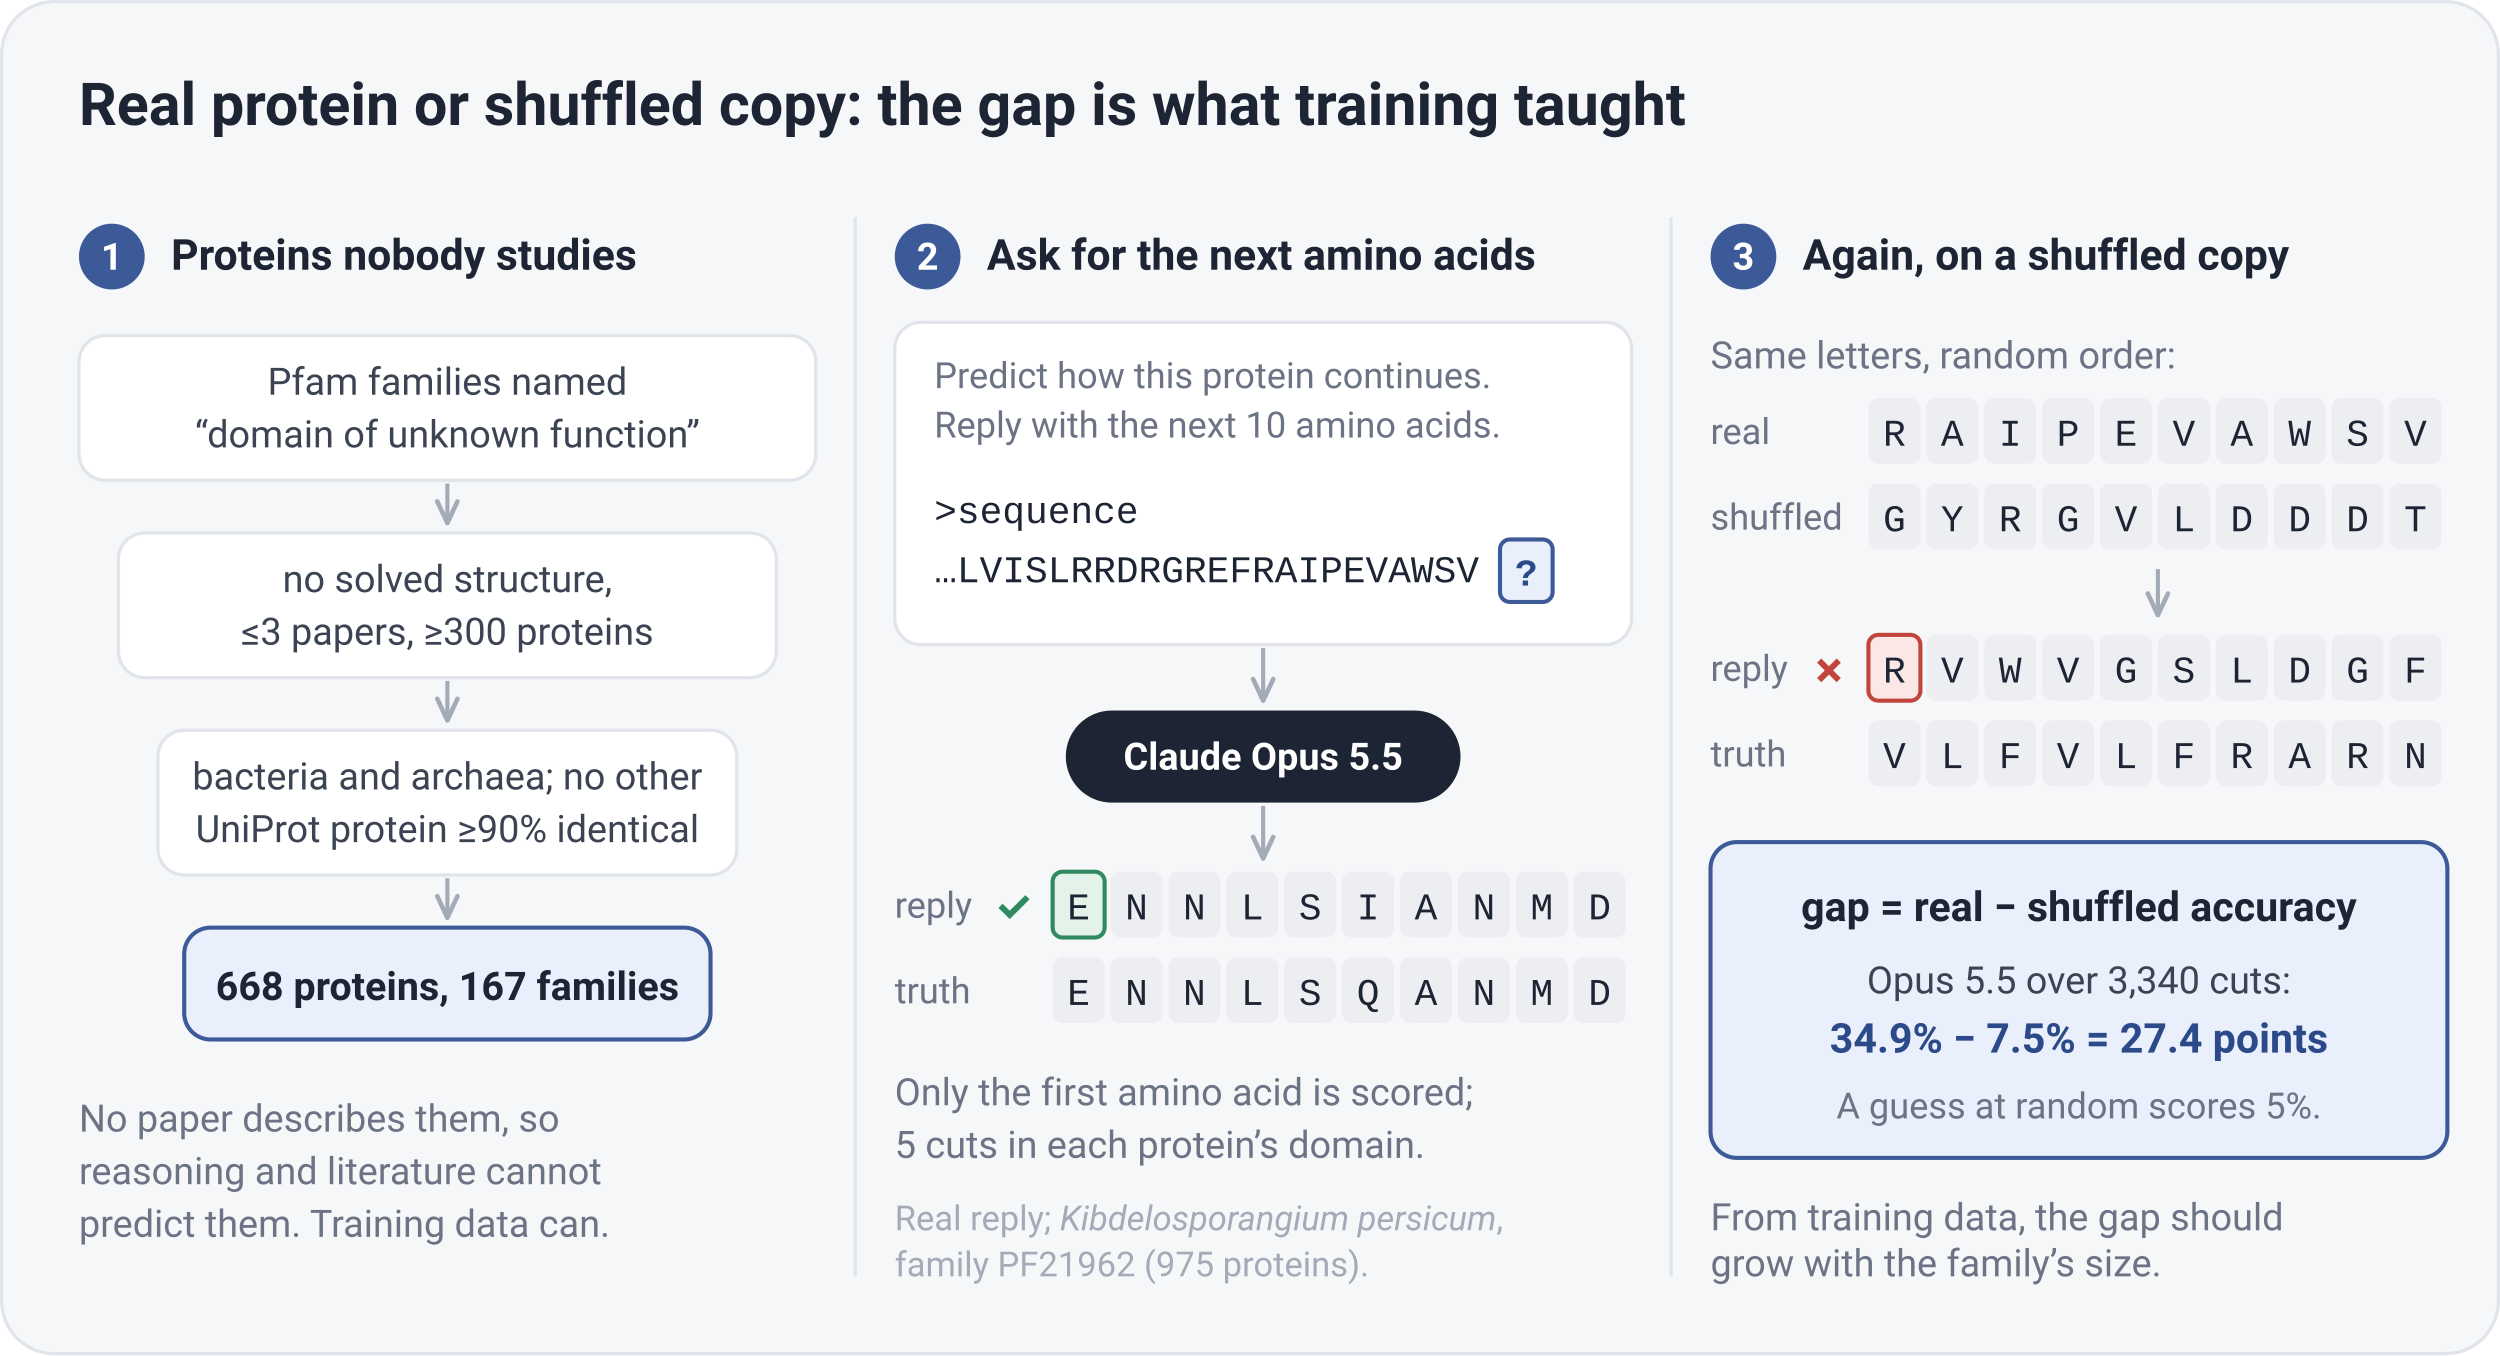
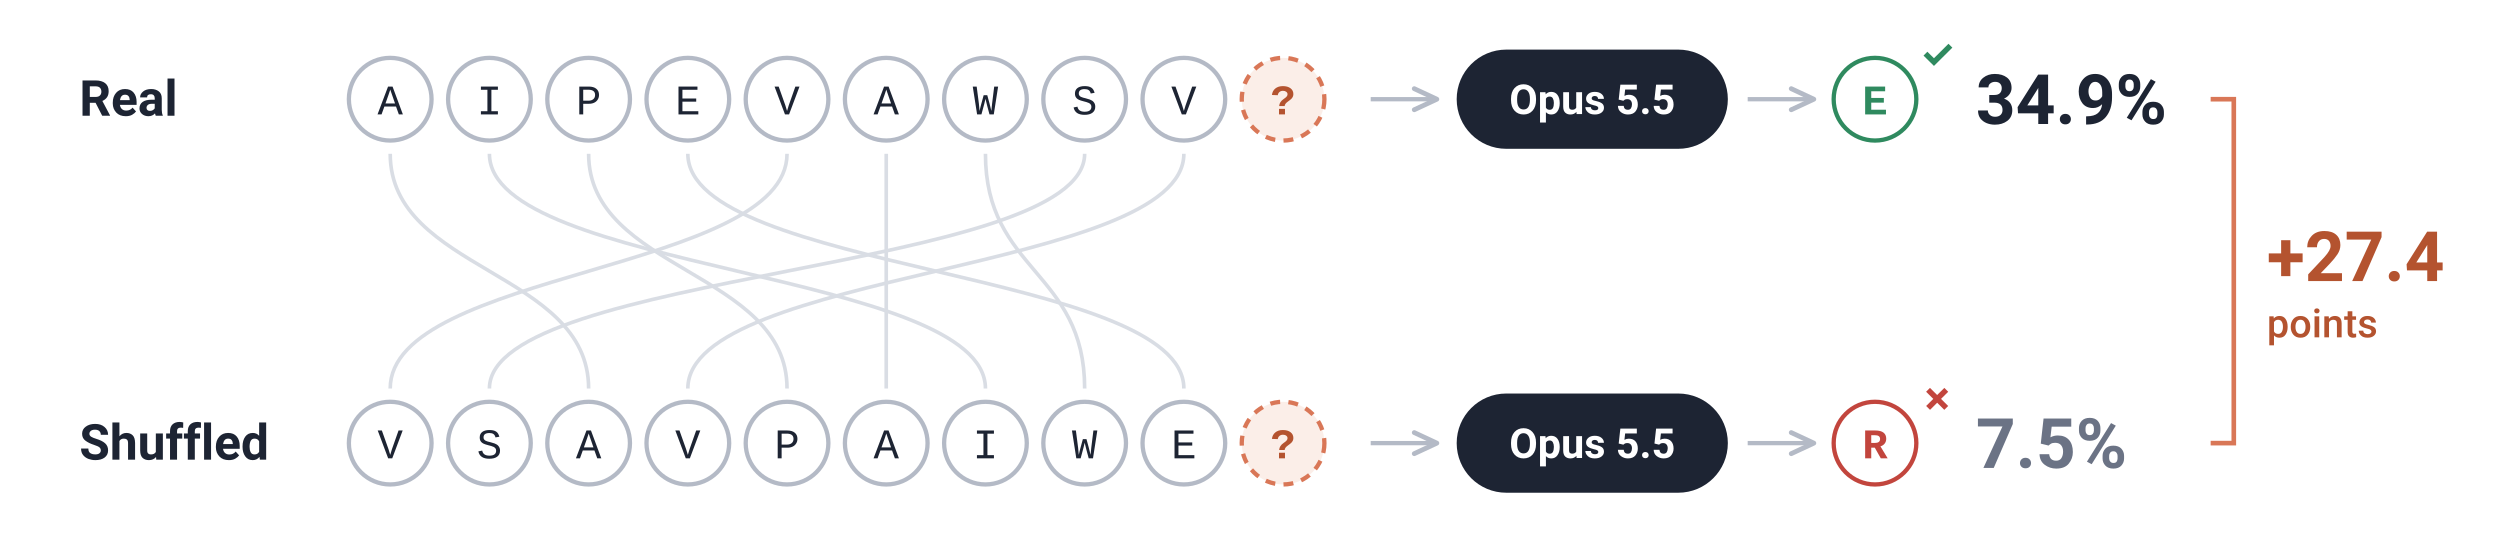
- <svg xmlns="http://www.w3.org/2000/svg" class="bp-figure" viewBox="0 0 760 412" width="760" height="412" role="img" aria-label="How the test works: ask for the next amino acid of proteins nobody studies, then of the same proteins shuffled; the gap in accuracy is what the model learned from sequence data." focusable="false">
+ <svg xmlns="http://www.w3.org/2000/svg" class="bp-figure" viewBox="0 0 756 164" width="756" height="164" role="img" aria-label="Claude Opus 5.5 gets the next amino acid of a real protein right 34.9% of the time, and of the same protein shuffled 7.5% of the time: a gap of 27.4 points." focusable="false">
  <defs>
-     <marker id="bp-arr" viewBox="0 0 10 10" refX="8.5" refY="5" markerWidth="7" markerHeight="7" orient="auto-start-reverse">
-       <path d="M1,1.5 L8.5,5 L1,8.5" style="fill:none;stroke:var(--bp-faint, #a3aab8);stroke-width:1.6;stroke-linecap:round;stroke-linejoin:round" />
+     <marker id="bp-arr" viewBox="0 0 10 10" refX="8.5" refY="5" markerWidth="7" markerHeight="7" orient="auto">
+       <path d="M1,1.5 L8.5,5 L1,8.5" style="fill:none;stroke:var(--bp-faint, #b4bac6);stroke-width:1.6;stroke-linecap:round;stroke-linejoin:round" />
    </marker>
  </defs>
-   <rect x="0.5" y="0.5" width="759" height="411" rx="16" style="fill:var(--bp-panel, #f6f7f9);stroke:var(--bp-line, #e1e4ea);stroke-width:1" />
-   <text x="24" y="38" style="font-family:-apple-system, BlinkMacSystemFont, 'Segoe UI', Roboto, Helvetica, Arial, sans-serif;font-size:18px;font-weight:700;fill:var(--bp-ink, #1d2433)" text-anchor="start">Real protein or shuffled copy: the gap is what training taught</text>
-   <g transform="translate(24,66)">
-     <circle cx="10" cy="12" r="10" style="fill:var(--bp-accent, #3d5a98)" />
-     <text x="10" y="16" style="font-family:-apple-system, BlinkMacSystemFont, 'Segoe UI', Roboto, Helvetica, Arial, sans-serif;font-size:11.5px;font-weight:700;fill:var(--bp-hero-text, #ffffff)" text-anchor="middle">1</text>
-     <text x="28" y="16" style="font-family:-apple-system, BlinkMacSystemFont, 'Segoe UI', Roboto, Helvetica, Arial, sans-serif;font-size:13px;font-weight:650;fill:var(--bp-ink, #1d2433)" text-anchor="start">Proteins nobody studies</text>
-     <rect x="0.0" y="36" width="224" height="44" rx="8" style="fill:var(--bp-card, #ffffff);stroke:var(--bp-line, #e1e4ea);stroke-width:1" />
-     <text x="112" y="54" style="font-family:-apple-system, BlinkMacSystemFont, 'Segoe UI', Roboto, Helvetica, Arial, sans-serif;font-size:11.5px;font-weight:400;fill:var(--bp-body, #3c4454)" text-anchor="middle">Pfam families named</text>
-     <text x="112" y="70" style="font-family:-apple-system, BlinkMacSystemFont, 'Segoe UI', Roboto, Helvetica, Arial, sans-serif;font-size:11.5px;font-weight:400;fill:var(--bp-body, #3c4454)" text-anchor="middle">“domain of unknown function”</text>
-     <path d="M112,81 V93" style="fill:none;stroke:var(--bp-faint, #a3aab8);stroke-width:1.25" marker-end="url(#bp-arr)" />
-     <rect x="12.0" y="96" width="200" height="44" rx="8" style="fill:var(--bp-card, #ffffff);stroke:var(--bp-line, #e1e4ea);stroke-width:1" />
-     <text x="112" y="114" style="font-family:-apple-system, BlinkMacSystemFont, 'Segoe UI', Roboto, Helvetica, Arial, sans-serif;font-size:11.5px;font-weight:400;fill:var(--bp-body, #3c4454)" text-anchor="middle">no solved structure,</text>
-     <text x="112" y="130" style="font-family:-apple-system, BlinkMacSystemFont, 'Segoe UI', Roboto, Helvetica, Arial, sans-serif;font-size:11.5px;font-weight:400;fill:var(--bp-body, #3c4454)" text-anchor="middle">≤3 papers, ≥300 proteins</text>
-     <path d="M112,141 V153" style="fill:none;stroke:var(--bp-faint, #a3aab8);stroke-width:1.25" marker-end="url(#bp-arr)" />
-     <rect x="24.0" y="156" width="176" height="44" rx="8" style="fill:var(--bp-card, #ffffff);stroke:var(--bp-line, #e1e4ea);stroke-width:1" />
-     <text x="112" y="174" style="font-family:-apple-system, BlinkMacSystemFont, 'Segoe UI', Roboto, Helvetica, Arial, sans-serif;font-size:11.5px;font-weight:400;fill:var(--bp-body, #3c4454)" text-anchor="middle">bacteria and archaea; no other</text>
-     <text x="112" y="190" style="font-family:-apple-system, BlinkMacSystemFont, 'Segoe UI', Roboto, Helvetica, Arial, sans-serif;font-size:11.5px;font-weight:400;fill:var(--bp-body, #3c4454)" text-anchor="middle">UniProt protein ≥90% identical</text>
-     <path d="M112,201 V213" style="fill:none;stroke:var(--bp-faint, #a3aab8);stroke-width:1.25" marker-end="url(#bp-arr)" />
-     <rect x="32" y="216" width="160" height="34" rx="8" style="fill:var(--bp-accent-soft, #eaf0fb);stroke:var(--bp-accent, #3d5a98);stroke-width:1.25" />
-     <text x="112" y="238" style="font-family:-apple-system, BlinkMacSystemFont, 'Segoe UI', Roboto, Helvetica, Arial, sans-serif;font-size:12px;font-weight:650;fill:var(--bp-ink, #1d2433)" text-anchor="middle">668 proteins, 167 families</text>
-     <text x="0" y="278" style="font-family:-apple-system, BlinkMacSystemFont, 'Segoe UI', Roboto, Helvetica, Arial, sans-serif;font-size:11.5px;font-weight:400;fill:var(--bp-muted, #6b7385)" text-anchor="start">No paper describes them, so</text>
-     <text x="0" y="294" style="font-family:-apple-system, BlinkMacSystemFont, 'Segoe UI', Roboto, Helvetica, Arial, sans-serif;font-size:11.5px;font-weight:400;fill:var(--bp-muted, #6b7385)" text-anchor="start">reasoning and literature cannot</text>
-     <text x="0" y="310" style="font-family:-apple-system, BlinkMacSystemFont, 'Segoe UI', Roboto, Helvetica, Arial, sans-serif;font-size:11.5px;font-weight:400;fill:var(--bp-muted, #6b7385)" text-anchor="start">predict them. Training data can.</text>
-   </g>
-   <g transform="translate(272,66)">
-     <circle cx="10" cy="12" r="10" style="fill:var(--bp-accent, #3d5a98)" />
-     <text x="10" y="16" style="font-family:-apple-system, BlinkMacSystemFont, 'Segoe UI', Roboto, Helvetica, Arial, sans-serif;font-size:11.5px;font-weight:700;fill:var(--bp-hero-text, #ffffff)" text-anchor="middle">2</text>
-     <text x="28" y="16" style="font-family:-apple-system, BlinkMacSystemFont, 'Segoe UI', Roboto, Helvetica, Arial, sans-serif;font-size:13px;font-weight:650;fill:var(--bp-ink, #1d2433)" text-anchor="start">Ask for the next amino acids</text>
-     <rect x="0" y="32" width="224" height="98" rx="8" style="fill:var(--bp-card, #ffffff);stroke:var(--bp-line, #e1e4ea);stroke-width:1" />
-     <text x="12" y="52" style="font-family:-apple-system, BlinkMacSystemFont, 'Segoe UI', Roboto, Helvetica, Arial, sans-serif;font-size:11px;font-weight:400;fill:var(--bp-muted, #6b7385)" text-anchor="start">Predict how this protein continues.</text>
-     <text x="12" y="67" style="font-family:-apple-system, BlinkMacSystemFont, 'Segoe UI', Roboto, Helvetica, Arial, sans-serif;font-size:11px;font-weight:400;fill:var(--bp-muted, #6b7385)" text-anchor="start">Reply with the next 10 amino acids.</text>
-     <text x="12" y="93" style="font-family:'SFMono-Regular', Menlo, Consolas, 'Liberation Mono', monospace;font-size:11.5px;font-weight:400;fill:var(--bp-ink, #1d2433)" text-anchor="start">&gt;sequence</text>
-     <text x="12" y="111" style="font-family:'SFMono-Regular', Menlo, Consolas, 'Liberation Mono', monospace;font-size:11.5px;font-weight:400;fill:var(--bp-ink, #1d2433)" text-anchor="start">…LVISLRRDRGREFRAIPEVAWSV</text>
-     <rect x="184" y="98" width="16" height="19" rx="3" style="fill:var(--bp-accent-soft, #eaf0fb);stroke:var(--bp-accent, #3d5a98);stroke-width:1.25" />
-     <text x="192" y="112" style="font-family:'SFMono-Regular', Menlo, Consolas, 'Liberation Mono', monospace;font-size:11.5px;font-weight:700;fill:var(--bp-accent-text, #2c4a8a)" text-anchor="middle">?</text>
-     <path d="M112,131 V147" style="fill:none;stroke:var(--bp-faint, #a3aab8);stroke-width:1.25" marker-end="url(#bp-arr)" />
-     <rect x="52" y="150" width="120" height="28" rx="14" style="fill:var(--bp-hero, #1d2433);stroke:none" />
-     <text x="112" y="168" style="font-family:-apple-system, BlinkMacSystemFont, 'Segoe UI', Roboto, Helvetica, Arial, sans-serif;font-size:11.5px;font-weight:650;fill:var(--bp-hero-text, #ffffff)" text-anchor="middle">Claude Opus 5.5</text>
-     <path d="M112,179 V195" style="fill:none;stroke:var(--bp-faint, #a3aab8);stroke-width:1.25" marker-end="url(#bp-arr)" />
-     <text x="0" y="213" style="font-family:-apple-system, BlinkMacSystemFont, 'Segoe UI', Roboto, Helvetica, Arial, sans-serif;font-size:11px;font-weight:400;fill:var(--bp-muted, #6b7385)" text-anchor="start">reply</text>
-     <text x="36" y="214" style="font-family:-apple-system, BlinkMacSystemFont, 'Segoe UI', Roboto, Helvetica, Arial, sans-serif;font-size:13px;font-weight:700;fill:var(--bp-good, #2f8a5f)" text-anchor="middle">✓</text>
-     <rect x="48.0" y="199" width="15.8" height="20" rx="3" style="fill:var(--bp-good-soft, #e3f3ea);stroke:var(--bp-good, #2f8a5f);stroke-width:1.25" />
-     <text x="55.9" y="213.5" style="font-family:'SFMono-Regular', Menlo, Consolas, 'Liberation Mono', monospace;font-size:11.5px;font-weight:500;fill:var(--bp-ink, #1d2433)" text-anchor="middle">E</text>
-     <rect x="65.6" y="199" width="15.8" height="20" rx="3" style="fill:var(--bp-tile, #eceef2);stroke:none" />
-     <text x="73.5" y="213.5" style="font-family:'SFMono-Regular', Menlo, Consolas, 'Liberation Mono', monospace;font-size:11.5px;font-weight:500;fill:var(--bp-ink, #1d2433)" text-anchor="middle">N</text>
-     <rect x="83.2" y="199" width="15.8" height="20" rx="3" style="fill:var(--bp-tile, #eceef2);stroke:none" />
-     <text x="91.1" y="213.5" style="font-family:'SFMono-Regular', Menlo, Consolas, 'Liberation Mono', monospace;font-size:11.5px;font-weight:500;fill:var(--bp-ink, #1d2433)" text-anchor="middle">N</text>
-     <rect x="100.8" y="199" width="15.8" height="20" rx="3" style="fill:var(--bp-tile, #eceef2);stroke:none" />
-     <text x="108.7" y="213.5" style="font-family:'SFMono-Regular', Menlo, Consolas, 'Liberation Mono', monospace;font-size:11.5px;font-weight:500;fill:var(--bp-ink, #1d2433)" text-anchor="middle">L</text>
-     <rect x="118.4" y="199" width="15.8" height="20" rx="3" style="fill:var(--bp-tile, #eceef2);stroke:none" />
-     <text x="126.3" y="213.5" style="font-family:'SFMono-Regular', Menlo, Consolas, 'Liberation Mono', monospace;font-size:11.5px;font-weight:500;fill:var(--bp-ink, #1d2433)" text-anchor="middle">S</text>
-     <rect x="136.0" y="199" width="15.8" height="20" rx="3" style="fill:var(--bp-tile, #eceef2);stroke:none" />
-     <text x="143.9" y="213.5" style="font-family:'SFMono-Regular', Menlo, Consolas, 'Liberation Mono', monospace;font-size:11.5px;font-weight:500;fill:var(--bp-ink, #1d2433)" text-anchor="middle">I</text>
-     <rect x="153.6" y="199" width="15.8" height="20" rx="3" style="fill:var(--bp-tile, #eceef2);stroke:none" />
-     <text x="161.5" y="213.5" style="font-family:'SFMono-Regular', Menlo, Consolas, 'Liberation Mono', monospace;font-size:11.5px;font-weight:500;fill:var(--bp-ink, #1d2433)" text-anchor="middle">A</text>
-     <rect x="171.2" y="199" width="15.8" height="20" rx="3" style="fill:var(--bp-tile, #eceef2);stroke:none" />
-     <text x="179.1" y="213.5" style="font-family:'SFMono-Regular', Menlo, Consolas, 'Liberation Mono', monospace;font-size:11.5px;font-weight:500;fill:var(--bp-ink, #1d2433)" text-anchor="middle">N</text>
-     <rect x="188.8" y="199" width="15.8" height="20" rx="3" style="fill:var(--bp-tile, #eceef2);stroke:none" />
-     <text x="196.7" y="213.5" style="font-family:'SFMono-Regular', Menlo, Consolas, 'Liberation Mono', monospace;font-size:11.5px;font-weight:500;fill:var(--bp-ink, #1d2433)" text-anchor="middle">M</text>
-     <rect x="206.4" y="199" width="15.8" height="20" rx="3" style="fill:var(--bp-tile, #eceef2);stroke:none" />
-     <text x="214.3" y="213.5" style="font-family:'SFMono-Regular', Menlo, Consolas, 'Liberation Mono', monospace;font-size:11.5px;font-weight:500;fill:var(--bp-ink, #1d2433)" text-anchor="middle">D</text>
-     <text x="0" y="239" style="font-family:-apple-system, BlinkMacSystemFont, 'Segoe UI', Roboto, Helvetica, Arial, sans-serif;font-size:11px;font-weight:400;fill:var(--bp-muted, #6b7385)" text-anchor="start">truth</text>
-     <rect x="48.0" y="225" width="15.8" height="20" rx="3" style="fill:var(--bp-tile, #eceef2);stroke:none" />
-     <text x="55.9" y="239.5" style="font-family:'SFMono-Regular', Menlo, Consolas, 'Liberation Mono', monospace;font-size:11.5px;font-weight:500;fill:var(--bp-ink, #1d2433)" text-anchor="middle">E</text>
-     <rect x="65.6" y="225" width="15.8" height="20" rx="3" style="fill:var(--bp-tile, #eceef2);stroke:none" />
-     <text x="73.5" y="239.5" style="font-family:'SFMono-Regular', Menlo, Consolas, 'Liberation Mono', monospace;font-size:11.5px;font-weight:500;fill:var(--bp-ink, #1d2433)" text-anchor="middle">N</text>
-     <rect x="83.2" y="225" width="15.8" height="20" rx="3" style="fill:var(--bp-tile, #eceef2);stroke:none" />
-     <text x="91.1" y="239.5" style="font-family:'SFMono-Regular', Menlo, Consolas, 'Liberation Mono', monospace;font-size:11.5px;font-weight:500;fill:var(--bp-ink, #1d2433)" text-anchor="middle">N</text>
-     <rect x="100.8" y="225" width="15.8" height="20" rx="3" style="fill:var(--bp-tile, #eceef2);stroke:none" />
-     <text x="108.7" y="239.5" style="font-family:'SFMono-Regular', Menlo, Consolas, 'Liberation Mono', monospace;font-size:11.5px;font-weight:500;fill:var(--bp-ink, #1d2433)" text-anchor="middle">L</text>
-     <rect x="118.4" y="225" width="15.8" height="20" rx="3" style="fill:var(--bp-tile, #eceef2);stroke:none" />
-     <text x="126.3" y="239.5" style="font-family:'SFMono-Regular', Menlo, Consolas, 'Liberation Mono', monospace;font-size:11.5px;font-weight:500;fill:var(--bp-ink, #1d2433)" text-anchor="middle">S</text>
-     <rect x="136.0" y="225" width="15.8" height="20" rx="3" style="fill:var(--bp-tile, #eceef2);stroke:none" />
-     <text x="143.9" y="239.5" style="font-family:'SFMono-Regular', Menlo, Consolas, 'Liberation Mono', monospace;font-size:11.5px;font-weight:500;fill:var(--bp-ink, #1d2433)" text-anchor="middle">Q</text>
-     <rect x="153.6" y="225" width="15.8" height="20" rx="3" style="fill:var(--bp-tile, #eceef2);stroke:none" />
-     <text x="161.5" y="239.5" style="font-family:'SFMono-Regular', Menlo, Consolas, 'Liberation Mono', monospace;font-size:11.5px;font-weight:500;fill:var(--bp-ink, #1d2433)" text-anchor="middle">A</text>
-     <rect x="171.2" y="225" width="15.8" height="20" rx="3" style="fill:var(--bp-tile, #eceef2);stroke:none" />
-     <text x="179.1" y="239.5" style="font-family:'SFMono-Regular', Menlo, Consolas, 'Liberation Mono', monospace;font-size:11.5px;font-weight:500;fill:var(--bp-ink, #1d2433)" text-anchor="middle">N</text>
-     <rect x="188.8" y="225" width="15.8" height="20" rx="3" style="fill:var(--bp-tile, #eceef2);stroke:none" />
-     <text x="196.7" y="239.5" style="font-family:'SFMono-Regular', Menlo, Consolas, 'Liberation Mono', monospace;font-size:11.5px;font-weight:500;fill:var(--bp-ink, #1d2433)" text-anchor="middle">M</text>
-     <rect x="206.4" y="225" width="15.8" height="20" rx="3" style="fill:var(--bp-tile, #eceef2);stroke:none" />
-     <text x="214.3" y="239.5" style="font-family:'SFMono-Regular', Menlo, Consolas, 'Liberation Mono', monospace;font-size:11.5px;font-weight:500;fill:var(--bp-ink, #1d2433)" text-anchor="middle">D</text>
-     <text x="0" y="270" style="font-family:-apple-system, BlinkMacSystemFont, 'Segoe UI', Roboto, Helvetica, Arial, sans-serif;font-size:11.5px;font-weight:400;fill:var(--bp-muted, #6b7385)" text-anchor="start">Only the first amino acid is scored;</text>
-     <text x="0" y="286" style="font-family:-apple-system, BlinkMacSystemFont, 'Segoe UI', Roboto, Helvetica, Arial, sans-serif;font-size:11.5px;font-weight:400;fill:var(--bp-muted, #6b7385)" text-anchor="start">5 cuts in each protein’s domain.</text>
-     <text x="0" y="308" style="font-family:-apple-system, BlinkMacSystemFont, 'Segoe UI', Roboto, Helvetica, Arial, sans-serif;font-size:10.5px;font-weight:400;fill:var(--bp-faint, #a3aab8)" text-anchor="start">Real reply; <tspan style="font-style:italic">Kibdelosporangium persicum</tspan>,</text>
-     <text x="0" y="322" style="font-family:-apple-system, BlinkMacSystemFont, 'Segoe UI', Roboto, Helvetica, Arial, sans-serif;font-size:10.5px;font-weight:400;fill:var(--bp-faint, #a3aab8)" text-anchor="start">family PF21962 (975 proteins).</text>
-   </g>
-   <g transform="translate(520,66)">
-     <circle cx="10" cy="12" r="10" style="fill:var(--bp-accent, #3d5a98)" />
-     <text x="10" y="16" style="font-family:-apple-system, BlinkMacSystemFont, 'Segoe UI', Roboto, Helvetica, Arial, sans-serif;font-size:11.5px;font-weight:700;fill:var(--bp-hero-text, #ffffff)" text-anchor="middle">3</text>
-     <text x="28" y="16" style="font-family:-apple-system, BlinkMacSystemFont, 'Segoe UI', Roboto, Helvetica, Arial, sans-serif;font-size:13px;font-weight:650;fill:var(--bp-ink, #1d2433)" text-anchor="start">Again, on a shuffled copy</text>
-     <text x="0" y="46" style="font-family:-apple-system, BlinkMacSystemFont, 'Segoe UI', Roboto, Helvetica, Arial, sans-serif;font-size:11.5px;font-weight:400;fill:var(--bp-muted, #6b7385)" text-anchor="start">Same letters, random order:</text>
-     <text x="0" y="69" style="font-family:-apple-system, BlinkMacSystemFont, 'Segoe UI', Roboto, Helvetica, Arial, sans-serif;font-size:11px;font-weight:400;fill:var(--bp-muted, #6b7385)" text-anchor="start">real</text>
-     <rect x="48.0" y="55" width="15.8" height="20" rx="3" style="fill:var(--bp-tile, #eceef2);stroke:none" />
-     <text x="55.9" y="69.5" style="font-family:'SFMono-Regular', Menlo, Consolas, 'Liberation Mono', monospace;font-size:11.5px;font-weight:500;fill:var(--bp-ink, #1d2433)" text-anchor="middle">R</text>
-     <rect x="65.6" y="55" width="15.8" height="20" rx="3" style="fill:var(--bp-tile, #eceef2);stroke:none" />
-     <text x="73.5" y="69.5" style="font-family:'SFMono-Regular', Menlo, Consolas, 'Liberation Mono', monospace;font-size:11.5px;font-weight:500;fill:var(--bp-ink, #1d2433)" text-anchor="middle">A</text>
-     <rect x="83.2" y="55" width="15.8" height="20" rx="3" style="fill:var(--bp-tile, #eceef2);stroke:none" />
-     <text x="91.1" y="69.5" style="font-family:'SFMono-Regular', Menlo, Consolas, 'Liberation Mono', monospace;font-size:11.5px;font-weight:500;fill:var(--bp-ink, #1d2433)" text-anchor="middle">I</text>
-     <rect x="100.8" y="55" width="15.8" height="20" rx="3" style="fill:var(--bp-tile, #eceef2);stroke:none" />
-     <text x="108.7" y="69.5" style="font-family:'SFMono-Regular', Menlo, Consolas, 'Liberation Mono', monospace;font-size:11.5px;font-weight:500;fill:var(--bp-ink, #1d2433)" text-anchor="middle">P</text>
-     <rect x="118.4" y="55" width="15.8" height="20" rx="3" style="fill:var(--bp-tile, #eceef2);stroke:none" />
-     <text x="126.3" y="69.5" style="font-family:'SFMono-Regular', Menlo, Consolas, 'Liberation Mono', monospace;font-size:11.5px;font-weight:500;fill:var(--bp-ink, #1d2433)" text-anchor="middle">E</text>
-     <rect x="136.0" y="55" width="15.8" height="20" rx="3" style="fill:var(--bp-tile, #eceef2);stroke:none" />
-     <text x="143.9" y="69.5" style="font-family:'SFMono-Regular', Menlo, Consolas, 'Liberation Mono', monospace;font-size:11.5px;font-weight:500;fill:var(--bp-ink, #1d2433)" text-anchor="middle">V</text>
-     <rect x="153.6" y="55" width="15.8" height="20" rx="3" style="fill:var(--bp-tile, #eceef2);stroke:none" />
-     <text x="161.5" y="69.5" style="font-family:'SFMono-Regular', Menlo, Consolas, 'Liberation Mono', monospace;font-size:11.5px;font-weight:500;fill:var(--bp-ink, #1d2433)" text-anchor="middle">A</text>
-     <rect x="171.2" y="55" width="15.8" height="20" rx="3" style="fill:var(--bp-tile, #eceef2);stroke:none" />
-     <text x="179.1" y="69.5" style="font-family:'SFMono-Regular', Menlo, Consolas, 'Liberation Mono', monospace;font-size:11.5px;font-weight:500;fill:var(--bp-ink, #1d2433)" text-anchor="middle">W</text>
-     <rect x="188.8" y="55" width="15.8" height="20" rx="3" style="fill:var(--bp-tile, #eceef2);stroke:none" />
-     <text x="196.7" y="69.5" style="font-family:'SFMono-Regular', Menlo, Consolas, 'Liberation Mono', monospace;font-size:11.5px;font-weight:500;fill:var(--bp-ink, #1d2433)" text-anchor="middle">S</text>
-     <rect x="206.4" y="55" width="15.8" height="20" rx="3" style="fill:var(--bp-tile, #eceef2);stroke:none" />
-     <text x="214.3" y="69.5" style="font-family:'SFMono-Regular', Menlo, Consolas, 'Liberation Mono', monospace;font-size:11.5px;font-weight:500;fill:var(--bp-ink, #1d2433)" text-anchor="middle">V</text>
-     <text x="0" y="95" style="font-family:-apple-system, BlinkMacSystemFont, 'Segoe UI', Roboto, Helvetica, Arial, sans-serif;font-size:11px;font-weight:400;fill:var(--bp-muted, #6b7385)" text-anchor="start">shuffled</text>
-     <rect x="48.0" y="81" width="15.8" height="20" rx="3" style="fill:var(--bp-tile, #eceef2);stroke:none" />
-     <text x="55.9" y="95.5" style="font-family:'SFMono-Regular', Menlo, Consolas, 'Liberation Mono', monospace;font-size:11.5px;font-weight:500;fill:var(--bp-ink, #1d2433)" text-anchor="middle">G</text>
-     <rect x="65.6" y="81" width="15.8" height="20" rx="3" style="fill:var(--bp-tile, #eceef2);stroke:none" />
-     <text x="73.5" y="95.5" style="font-family:'SFMono-Regular', Menlo, Consolas, 'Liberation Mono', monospace;font-size:11.5px;font-weight:500;fill:var(--bp-ink, #1d2433)" text-anchor="middle">Y</text>
-     <rect x="83.2" y="81" width="15.8" height="20" rx="3" style="fill:var(--bp-tile, #eceef2);stroke:none" />
-     <text x="91.1" y="95.5" style="font-family:'SFMono-Regular', Menlo, Consolas, 'Liberation Mono', monospace;font-size:11.5px;font-weight:500;fill:var(--bp-ink, #1d2433)" text-anchor="middle">R</text>
-     <rect x="100.8" y="81" width="15.8" height="20" rx="3" style="fill:var(--bp-tile, #eceef2);stroke:none" />
-     <text x="108.7" y="95.5" style="font-family:'SFMono-Regular', Menlo, Consolas, 'Liberation Mono', monospace;font-size:11.5px;font-weight:500;fill:var(--bp-ink, #1d2433)" text-anchor="middle">G</text>
-     <rect x="118.4" y="81" width="15.8" height="20" rx="3" style="fill:var(--bp-tile, #eceef2);stroke:none" />
-     <text x="126.3" y="95.5" style="font-family:'SFMono-Regular', Menlo, Consolas, 'Liberation Mono', monospace;font-size:11.5px;font-weight:500;fill:var(--bp-ink, #1d2433)" text-anchor="middle">V</text>
-     <rect x="136.0" y="81" width="15.8" height="20" rx="3" style="fill:var(--bp-tile, #eceef2);stroke:none" />
-     <text x="143.9" y="95.5" style="font-family:'SFMono-Regular', Menlo, Consolas, 'Liberation Mono', monospace;font-size:11.5px;font-weight:500;fill:var(--bp-ink, #1d2433)" text-anchor="middle">L</text>
-     <rect x="153.6" y="81" width="15.8" height="20" rx="3" style="fill:var(--bp-tile, #eceef2);stroke:none" />
-     <text x="161.5" y="95.5" style="font-family:'SFMono-Regular', Menlo, Consolas, 'Liberation Mono', monospace;font-size:11.5px;font-weight:500;fill:var(--bp-ink, #1d2433)" text-anchor="middle">D</text>
-     <rect x="171.2" y="81" width="15.8" height="20" rx="3" style="fill:var(--bp-tile, #eceef2);stroke:none" />
-     <text x="179.1" y="95.5" style="font-family:'SFMono-Regular', Menlo, Consolas, 'Liberation Mono', monospace;font-size:11.5px;font-weight:500;fill:var(--bp-ink, #1d2433)" text-anchor="middle">D</text>
-     <rect x="188.8" y="81" width="15.8" height="20" rx="3" style="fill:var(--bp-tile, #eceef2);stroke:none" />
-     <text x="196.7" y="95.5" style="font-family:'SFMono-Regular', Menlo, Consolas, 'Liberation Mono', monospace;font-size:11.5px;font-weight:500;fill:var(--bp-ink, #1d2433)" text-anchor="middle">D</text>
-     <rect x="206.4" y="81" width="15.8" height="20" rx="3" style="fill:var(--bp-tile, #eceef2);stroke:none" />
-     <text x="214.3" y="95.5" style="font-family:'SFMono-Regular', Menlo, Consolas, 'Liberation Mono', monospace;font-size:11.5px;font-weight:500;fill:var(--bp-ink, #1d2433)" text-anchor="middle">T</text>
-     <path d="M136,107 V121" style="fill:none;stroke:var(--bp-faint, #a3aab8);stroke-width:1.25" marker-end="url(#bp-arr)" />
-     <text x="0" y="141" style="font-family:-apple-system, BlinkMacSystemFont, 'Segoe UI', Roboto, Helvetica, Arial, sans-serif;font-size:11px;font-weight:400;fill:var(--bp-muted, #6b7385)" text-anchor="start">reply</text>
-     <text x="36" y="142" style="font-family:-apple-system, BlinkMacSystemFont, 'Segoe UI', Roboto, Helvetica, Arial, sans-serif;font-size:13px;font-weight:700;fill:var(--bp-bad, #c2453d)" text-anchor="middle">✗</text>
-     <rect x="48.0" y="127" width="15.8" height="20" rx="3" style="fill:var(--bp-bad-soft, #fbe7e5);stroke:var(--bp-bad, #c2453d);stroke-width:1.25" />
-     <text x="55.9" y="141.5" style="font-family:'SFMono-Regular', Menlo, Consolas, 'Liberation Mono', monospace;font-size:11.5px;font-weight:500;fill:var(--bp-ink, #1d2433)" text-anchor="middle">R</text>
-     <rect x="65.6" y="127" width="15.8" height="20" rx="3" style="fill:var(--bp-tile, #eceef2);stroke:none" />
-     <text x="73.5" y="141.5" style="font-family:'SFMono-Regular', Menlo, Consolas, 'Liberation Mono', monospace;font-size:11.5px;font-weight:500;fill:var(--bp-ink, #1d2433)" text-anchor="middle">V</text>
-     <rect x="83.2" y="127" width="15.8" height="20" rx="3" style="fill:var(--bp-tile, #eceef2);stroke:none" />
-     <text x="91.1" y="141.5" style="font-family:'SFMono-Regular', Menlo, Consolas, 'Liberation Mono', monospace;font-size:11.5px;font-weight:500;fill:var(--bp-ink, #1d2433)" text-anchor="middle">W</text>
-     <rect x="100.8" y="127" width="15.8" height="20" rx="3" style="fill:var(--bp-tile, #eceef2);stroke:none" />
-     <text x="108.7" y="141.5" style="font-family:'SFMono-Regular', Menlo, Consolas, 'Liberation Mono', monospace;font-size:11.5px;font-weight:500;fill:var(--bp-ink, #1d2433)" text-anchor="middle">V</text>
-     <rect x="118.4" y="127" width="15.8" height="20" rx="3" style="fill:var(--bp-tile, #eceef2);stroke:none" />
-     <text x="126.3" y="141.5" style="font-family:'SFMono-Regular', Menlo, Consolas, 'Liberation Mono', monospace;font-size:11.5px;font-weight:500;fill:var(--bp-ink, #1d2433)" text-anchor="middle">G</text>
-     <rect x="136.0" y="127" width="15.8" height="20" rx="3" style="fill:var(--bp-tile, #eceef2);stroke:none" />
-     <text x="143.9" y="141.5" style="font-family:'SFMono-Regular', Menlo, Consolas, 'Liberation Mono', monospace;font-size:11.5px;font-weight:500;fill:var(--bp-ink, #1d2433)" text-anchor="middle">S</text>
-     <rect x="153.6" y="127" width="15.8" height="20" rx="3" style="fill:var(--bp-tile, #eceef2);stroke:none" />
-     <text x="161.5" y="141.5" style="font-family:'SFMono-Regular', Menlo, Consolas, 'Liberation Mono', monospace;font-size:11.5px;font-weight:500;fill:var(--bp-ink, #1d2433)" text-anchor="middle">L</text>
-     <rect x="171.2" y="127" width="15.8" height="20" rx="3" style="fill:var(--bp-tile, #eceef2);stroke:none" />
-     <text x="179.1" y="141.5" style="font-family:'SFMono-Regular', Menlo, Consolas, 'Liberation Mono', monospace;font-size:11.5px;font-weight:500;fill:var(--bp-ink, #1d2433)" text-anchor="middle">D</text>
-     <rect x="188.8" y="127" width="15.8" height="20" rx="3" style="fill:var(--bp-tile, #eceef2);stroke:none" />
-     <text x="196.7" y="141.5" style="font-family:'SFMono-Regular', Menlo, Consolas, 'Liberation Mono', monospace;font-size:11.5px;font-weight:500;fill:var(--bp-ink, #1d2433)" text-anchor="middle">G</text>
-     <rect x="206.4" y="127" width="15.8" height="20" rx="3" style="fill:var(--bp-tile, #eceef2);stroke:none" />
-     <text x="214.3" y="141.5" style="font-family:'SFMono-Regular', Menlo, Consolas, 'Liberation Mono', monospace;font-size:11.5px;font-weight:500;fill:var(--bp-ink, #1d2433)" text-anchor="middle">F</text>
-     <text x="0" y="167" style="font-family:-apple-system, BlinkMacSystemFont, 'Segoe UI', Roboto, Helvetica, Arial, sans-serif;font-size:11px;font-weight:400;fill:var(--bp-muted, #6b7385)" text-anchor="start">truth</text>
-     <rect x="48.0" y="153" width="15.8" height="20" rx="3" style="fill:var(--bp-tile, #eceef2);stroke:none" />
-     <text x="55.9" y="167.5" style="font-family:'SFMono-Regular', Menlo, Consolas, 'Liberation Mono', monospace;font-size:11.5px;font-weight:500;fill:var(--bp-ink, #1d2433)" text-anchor="middle">V</text>
-     <rect x="65.6" y="153" width="15.8" height="20" rx="3" style="fill:var(--bp-tile, #eceef2);stroke:none" />
-     <text x="73.5" y="167.5" style="font-family:'SFMono-Regular', Menlo, Consolas, 'Liberation Mono', monospace;font-size:11.5px;font-weight:500;fill:var(--bp-ink, #1d2433)" text-anchor="middle">L</text>
-     <rect x="83.2" y="153" width="15.8" height="20" rx="3" style="fill:var(--bp-tile, #eceef2);stroke:none" />
-     <text x="91.1" y="167.5" style="font-family:'SFMono-Regular', Menlo, Consolas, 'Liberation Mono', monospace;font-size:11.5px;font-weight:500;fill:var(--bp-ink, #1d2433)" text-anchor="middle">F</text>
-     <rect x="100.8" y="153" width="15.8" height="20" rx="3" style="fill:var(--bp-tile, #eceef2);stroke:none" />
-     <text x="108.7" y="167.5" style="font-family:'SFMono-Regular', Menlo, Consolas, 'Liberation Mono', monospace;font-size:11.5px;font-weight:500;fill:var(--bp-ink, #1d2433)" text-anchor="middle">V</text>
-     <rect x="118.4" y="153" width="15.8" height="20" rx="3" style="fill:var(--bp-tile, #eceef2);stroke:none" />
-     <text x="126.3" y="167.5" style="font-family:'SFMono-Regular', Menlo, Consolas, 'Liberation Mono', monospace;font-size:11.5px;font-weight:500;fill:var(--bp-ink, #1d2433)" text-anchor="middle">L</text>
-     <rect x="136.0" y="153" width="15.8" height="20" rx="3" style="fill:var(--bp-tile, #eceef2);stroke:none" />
-     <text x="143.9" y="167.5" style="font-family:'SFMono-Regular', Menlo, Consolas, 'Liberation Mono', monospace;font-size:11.5px;font-weight:500;fill:var(--bp-ink, #1d2433)" text-anchor="middle">F</text>
-     <rect x="153.6" y="153" width="15.8" height="20" rx="3" style="fill:var(--bp-tile, #eceef2);stroke:none" />
-     <text x="161.5" y="167.5" style="font-family:'SFMono-Regular', Menlo, Consolas, 'Liberation Mono', monospace;font-size:11.5px;font-weight:500;fill:var(--bp-ink, #1d2433)" text-anchor="middle">R</text>
-     <rect x="171.2" y="153" width="15.8" height="20" rx="3" style="fill:var(--bp-tile, #eceef2);stroke:none" />
-     <text x="179.1" y="167.5" style="font-family:'SFMono-Regular', Menlo, Consolas, 'Liberation Mono', monospace;font-size:11.5px;font-weight:500;fill:var(--bp-ink, #1d2433)" text-anchor="middle">A</text>
-     <rect x="188.8" y="153" width="15.8" height="20" rx="3" style="fill:var(--bp-tile, #eceef2);stroke:none" />
-     <text x="196.7" y="167.5" style="font-family:'SFMono-Regular', Menlo, Consolas, 'Liberation Mono', monospace;font-size:11.5px;font-weight:500;fill:var(--bp-ink, #1d2433)" text-anchor="middle">R</text>
-     <rect x="206.4" y="153" width="15.8" height="20" rx="3" style="fill:var(--bp-tile, #eceef2);stroke:none" />
-     <text x="214.3" y="167.5" style="font-family:'SFMono-Regular', Menlo, Consolas, 'Liberation Mono', monospace;font-size:11.5px;font-weight:500;fill:var(--bp-ink, #1d2433)" text-anchor="middle">N</text>
-     <rect x="0" y="190" width="224" height="96" rx="8" style="fill:var(--bp-accent-soft, #eaf0fb);stroke:var(--bp-accent, #3d5a98);stroke-width:1.25" />
-     <text x="112" y="214" style="font-family:-apple-system, BlinkMacSystemFont, 'Segoe UI', Roboto, Helvetica, Arial, sans-serif;font-size:12.5px;font-weight:650;fill:var(--bp-ink, #1d2433)" text-anchor="middle">gap = real − shuffled accuracy</text>
-     <text x="112" y="236" style="font-family:-apple-system, BlinkMacSystemFont, 'Segoe UI', Roboto, Helvetica, Arial, sans-serif;font-size:11.5px;font-weight:400;fill:var(--bp-body, #3c4454)" text-anchor="middle">Opus 5.5 over 3,340 cuts:</text>
-     <text x="112" y="254" style="font-family:-apple-system, BlinkMacSystemFont, 'Segoe UI', Roboto, Helvetica, Arial, sans-serif;font-size:12.5px;font-weight:700;fill:var(--bp-accent-text, #2c4a8a)" text-anchor="middle">34.9% − 7.5% = 27.4 points</text>
-     <text x="112" y="274" style="font-family:-apple-system, BlinkMacSystemFont, 'Segoe UI', Roboto, Helvetica, Arial, sans-serif;font-size:11px;font-weight:400;fill:var(--bp-muted, #6b7385)" text-anchor="middle">A guess at random scores 5%.</text>
-     <text x="0" y="308" style="font-family:-apple-system, BlinkMacSystemFont, 'Segoe UI', Roboto, Helvetica, Arial, sans-serif;font-size:11.5px;font-weight:400;fill:var(--bp-muted, #6b7385)" text-anchor="start">From training data, the gap should</text>
-     <text x="0" y="322" style="font-family:-apple-system, BlinkMacSystemFont, 'Segoe UI', Roboto, Helvetica, Arial, sans-serif;font-size:11.5px;font-weight:400;fill:var(--bp-muted, #6b7385)" text-anchor="start">grow with the family’s size.</text>
-   </g>
-   <line x1="260" y1="66" x2="260" y2="388" style="stroke:var(--bp-line, #e1e4ea);stroke-width:1" />
-   <line x1="508" y1="66" x2="508" y2="388" style="stroke:var(--bp-line, #e1e4ea);stroke-width:1" />
+   <path d="M238.0,46.5 C238.0,82.0 118.0,82.0 118.0,117.5" style="fill:none;stroke:var(--bp-line, #d9dde4);stroke-width:1.1" />
+   <path d="M328.0,46.5 C328.0,82.0 148.0,82.0 148.0,117.5" style="fill:none;stroke:var(--bp-line, #d9dde4);stroke-width:1.1" />
+   <path d="M118.0,46.5 C118.0,82.0 178.0,82.0 178.0,117.5" style="fill:none;stroke:var(--bp-line, #d9dde4);stroke-width:1.1" />
+   <path d="M358.0,46.5 C358.0,82.0 208.0,82.0 208.0,117.5" style="fill:none;stroke:var(--bp-line, #d9dde4);stroke-width:1.1" />
+   <path d="M178.0,46.5 C178.0,82.0 238.0,82.0 238.0,117.5" style="fill:none;stroke:var(--bp-line, #d9dde4);stroke-width:1.1" />
+   <path d="M268.0,46.5 C268.0,82.0 268.0,82.0 268.0,117.5" style="fill:none;stroke:var(--bp-line, #d9dde4);stroke-width:1.1" />
+   <path d="M148.0,46.5 C148.0,82.0 298.0,82.0 298.0,117.5" style="fill:none;stroke:var(--bp-line, #d9dde4);stroke-width:1.1" />
+   <path d="M298.0,46.5 C298.0,82.0 328.0,82.0 328.0,117.5" style="fill:none;stroke:var(--bp-line, #d9dde4);stroke-width:1.1" />
+   <path d="M208.0,46.5 C208.0,82.0 358.0,82.0 358.0,117.5" style="fill:none;stroke:var(--bp-line, #d9dde4);stroke-width:1.1" />
+   <circle cx="118.0" cy="30" r="12.5" style="fill:var(--bp-bead, #ffffff);stroke:var(--bp-faint, #b4bac6);stroke-width:1.3" />
+   <text x="118.0" y="34.6" text-anchor="middle" style="font-family:'SFMono-Regular', Menlo, Consolas, 'Liberation Mono', monospace;font-size:12.8px;font-weight:500;fill:var(--bp-ink, #1d2433)">A</text>
+   <circle cx="148.0" cy="30" r="12.5" style="fill:var(--bp-bead, #ffffff);stroke:var(--bp-faint, #b4bac6);stroke-width:1.3" />
+   <text x="148.0" y="34.6" text-anchor="middle" style="font-family:'SFMono-Regular', Menlo, Consolas, 'Liberation Mono', monospace;font-size:12.8px;font-weight:500;fill:var(--bp-ink, #1d2433)">I</text>
+   <circle cx="178.0" cy="30" r="12.5" style="fill:var(--bp-bead, #ffffff);stroke:var(--bp-faint, #b4bac6);stroke-width:1.3" />
+   <text x="178.0" y="34.6" text-anchor="middle" style="font-family:'SFMono-Regular', Menlo, Consolas, 'Liberation Mono', monospace;font-size:12.8px;font-weight:500;fill:var(--bp-ink, #1d2433)">P</text>
+   <circle cx="208.0" cy="30" r="12.5" style="fill:var(--bp-bead, #ffffff);stroke:var(--bp-faint, #b4bac6);stroke-width:1.3" />
+   <text x="208.0" y="34.6" text-anchor="middle" style="font-family:'SFMono-Regular', Menlo, Consolas, 'Liberation Mono', monospace;font-size:12.8px;font-weight:500;fill:var(--bp-ink, #1d2433)">E</text>
+   <circle cx="238.0" cy="30" r="12.5" style="fill:var(--bp-bead, #ffffff);stroke:var(--bp-faint, #b4bac6);stroke-width:1.3" />
+   <text x="238.0" y="34.6" text-anchor="middle" style="font-family:'SFMono-Regular', Menlo, Consolas, 'Liberation Mono', monospace;font-size:12.8px;font-weight:500;fill:var(--bp-ink, #1d2433)">V</text>
+   <circle cx="268.0" cy="30" r="12.5" style="fill:var(--bp-bead, #ffffff);stroke:var(--bp-faint, #b4bac6);stroke-width:1.3" />
+   <text x="268.0" y="34.6" text-anchor="middle" style="font-family:'SFMono-Regular', Menlo, Consolas, 'Liberation Mono', monospace;font-size:12.8px;font-weight:500;fill:var(--bp-ink, #1d2433)">A</text>
+   <circle cx="298.0" cy="30" r="12.5" style="fill:var(--bp-bead, #ffffff);stroke:var(--bp-faint, #b4bac6);stroke-width:1.3" />
+   <text x="298.0" y="34.6" text-anchor="middle" style="font-family:'SFMono-Regular', Menlo, Consolas, 'Liberation Mono', monospace;font-size:12.8px;font-weight:500;fill:var(--bp-ink, #1d2433)">W</text>
+   <circle cx="328.0" cy="30" r="12.5" style="fill:var(--bp-bead, #ffffff);stroke:var(--bp-faint, #b4bac6);stroke-width:1.3" />
+   <text x="328.0" y="34.6" text-anchor="middle" style="font-family:'SFMono-Regular', Menlo, Consolas, 'Liberation Mono', monospace;font-size:12.8px;font-weight:500;fill:var(--bp-ink, #1d2433)">S</text>
+   <circle cx="358.0" cy="30" r="12.5" style="fill:var(--bp-bead, #ffffff);stroke:var(--bp-faint, #b4bac6);stroke-width:1.3" />
+   <text x="358.0" y="34.6" text-anchor="middle" style="font-family:'SFMono-Regular', Menlo, Consolas, 'Liberation Mono', monospace;font-size:12.8px;font-weight:500;fill:var(--bp-ink, #1d2433)">V</text>
+   <circle cx="388.0" cy="30" r="12.5" style="fill:var(--bp-accent-soft, #fbeee8);stroke:var(--bp-accent, #d97757);stroke-width:1.3;stroke-dasharray:3 2.5" />
+   <text x="388.0" y="34.6" text-anchor="middle" style="font-family:'SFMono-Regular', Menlo, Consolas, 'Liberation Mono', monospace;font-size:12.8px;font-weight:700;fill:var(--bp-accent-text, #b4532f)">?</text>
+   <circle cx="118.0" cy="134" r="12.5" style="fill:var(--bp-bead, #ffffff);stroke:var(--bp-faint, #b4bac6);stroke-width:1.3" />
+   <text x="118.0" y="138.6" text-anchor="middle" style="font-family:'SFMono-Regular', Menlo, Consolas, 'Liberation Mono', monospace;font-size:12.8px;font-weight:500;fill:var(--bp-ink, #1d2433)">V</text>
+   <circle cx="148.0" cy="134" r="12.5" style="fill:var(--bp-bead, #ffffff);stroke:var(--bp-faint, #b4bac6);stroke-width:1.3" />
+   <text x="148.0" y="138.6" text-anchor="middle" style="font-family:'SFMono-Regular', Menlo, Consolas, 'Liberation Mono', monospace;font-size:12.8px;font-weight:500;fill:var(--bp-ink, #1d2433)">S</text>
+   <circle cx="178.0" cy="134" r="12.5" style="fill:var(--bp-bead, #ffffff);stroke:var(--bp-faint, #b4bac6);stroke-width:1.3" />
+   <text x="178.0" y="138.6" text-anchor="middle" style="font-family:'SFMono-Regular', Menlo, Consolas, 'Liberation Mono', monospace;font-size:12.8px;font-weight:500;fill:var(--bp-ink, #1d2433)">A</text>
+   <circle cx="208.0" cy="134" r="12.5" style="fill:var(--bp-bead, #ffffff);stroke:var(--bp-faint, #b4bac6);stroke-width:1.3" />
+   <text x="208.0" y="138.6" text-anchor="middle" style="font-family:'SFMono-Regular', Menlo, Consolas, 'Liberation Mono', monospace;font-size:12.8px;font-weight:500;fill:var(--bp-ink, #1d2433)">V</text>
+   <circle cx="238.0" cy="134" r="12.5" style="fill:var(--bp-bead, #ffffff);stroke:var(--bp-faint, #b4bac6);stroke-width:1.3" />
+   <text x="238.0" y="138.6" text-anchor="middle" style="font-family:'SFMono-Regular', Menlo, Consolas, 'Liberation Mono', monospace;font-size:12.8px;font-weight:500;fill:var(--bp-ink, #1d2433)">P</text>
+   <circle cx="268.0" cy="134" r="12.5" style="fill:var(--bp-bead, #ffffff);stroke:var(--bp-faint, #b4bac6);stroke-width:1.3" />
+   <text x="268.0" y="138.6" text-anchor="middle" style="font-family:'SFMono-Regular', Menlo, Consolas, 'Liberation Mono', monospace;font-size:12.8px;font-weight:500;fill:var(--bp-ink, #1d2433)">A</text>
+   <circle cx="298.0" cy="134" r="12.5" style="fill:var(--bp-bead, #ffffff);stroke:var(--bp-faint, #b4bac6);stroke-width:1.3" />
+   <text x="298.0" y="138.6" text-anchor="middle" style="font-family:'SFMono-Regular', Menlo, Consolas, 'Liberation Mono', monospace;font-size:12.8px;font-weight:500;fill:var(--bp-ink, #1d2433)">I</text>
+   <circle cx="328.0" cy="134" r="12.5" style="fill:var(--bp-bead, #ffffff);stroke:var(--bp-faint, #b4bac6);stroke-width:1.3" />
+   <text x="328.0" y="138.6" text-anchor="middle" style="font-family:'SFMono-Regular', Menlo, Consolas, 'Liberation Mono', monospace;font-size:12.8px;font-weight:500;fill:var(--bp-ink, #1d2433)">W</text>
+   <circle cx="358.0" cy="134" r="12.5" style="fill:var(--bp-bead, #ffffff);stroke:var(--bp-faint, #b4bac6);stroke-width:1.3" />
+   <text x="358.0" y="138.6" text-anchor="middle" style="font-family:'SFMono-Regular', Menlo, Consolas, 'Liberation Mono', monospace;font-size:12.8px;font-weight:500;fill:var(--bp-ink, #1d2433)">E</text>
+   <circle cx="388.0" cy="134" r="12.5" style="fill:var(--bp-accent-soft, #fbeee8);stroke:var(--bp-accent, #d97757);stroke-width:1.3;stroke-dasharray:3 2.5" />
+   <text x="388.0" y="138.6" text-anchor="middle" style="font-family:'SFMono-Regular', Menlo, Consolas, 'Liberation Mono', monospace;font-size:12.8px;font-weight:700;fill:var(--bp-accent-text, #b4532f)">?</text>
+   <text x="24.0" y="35.0" text-anchor="start" style="font-family:-apple-system, BlinkMacSystemFont, 'Segoe UI', Roboto, Helvetica, Arial, sans-serif;font-size:15px;font-weight:650;fill:var(--bp-ink, #1d2433)">Real</text>
+   <text x="24.0" y="139.0" text-anchor="start" style="font-family:-apple-system, BlinkMacSystemFont, 'Segoe UI', Roboto, Helvetica, Arial, sans-serif;font-size:15px;font-weight:650;fill:var(--bp-ink, #1d2433)">Shuffled</text>
+   <path d="M414.5,30 H434.5" style="fill:none;stroke:var(--bp-faint, #b4bac6);stroke-width:1.3" marker-end="url(#bp-arr)" />
+   <rect x="440.5" y="15" width="82" height="30" rx="15" style="fill:var(--bp-chip, #1d2433)" />
+   <text x="481.5" y="34.5" text-anchor="middle" style="font-family:-apple-system, BlinkMacSystemFont, 'Segoe UI', Roboto, Helvetica, Arial, sans-serif;font-size:12.5px;font-weight:600;fill:var(--bp-chip-text, #ffffff)">Opus 5.5</text>
+   <path d="M528.5,30 H548.5" style="fill:none;stroke:var(--bp-faint, #b4bac6);stroke-width:1.3" marker-end="url(#bp-arr)" />
+   <circle cx="567.0" cy="30" r="12.5" style="fill:var(--bp-bead, #ffffff);stroke:var(--bp-good, #2f8a5f);stroke-width:1.3" />
+   <text x="567.0" y="34.6" text-anchor="middle" style="font-family:'SFMono-Regular', Menlo, Consolas, 'Liberation Mono', monospace;font-size:12.8px;font-weight:700;fill:var(--bp-good, #2f8a5f)">E</text>
+   <text x="580.5" y="20.5" text-anchor="start" style="font-family:-apple-system, BlinkMacSystemFont, 'Segoe UI', Roboto, Helvetica, Arial, sans-serif;font-size:12px;font-weight:700;fill:var(--bp-good, #2f8a5f)">✓</text>
+   <text x="597.5" y="37.5" text-anchor="start" style="font-family:-apple-system, BlinkMacSystemFont, 'Segoe UI', Roboto, Helvetica, Arial, sans-serif;font-size:21px;font-weight:700;fill:var(--bp-ink, #1d2433)">34.9%</text>
+   <path d="M414.5,134 H434.5" style="fill:none;stroke:var(--bp-faint, #b4bac6);stroke-width:1.3" marker-end="url(#bp-arr)" />
+   <rect x="440.5" y="119" width="82" height="30" rx="15" style="fill:var(--bp-chip, #1d2433)" />
+   <text x="481.5" y="138.5" text-anchor="middle" style="font-family:-apple-system, BlinkMacSystemFont, 'Segoe UI', Roboto, Helvetica, Arial, sans-serif;font-size:12.5px;font-weight:600;fill:var(--bp-chip-text, #ffffff)">Opus 5.5</text>
+   <path d="M528.5,134 H548.5" style="fill:none;stroke:var(--bp-faint, #b4bac6);stroke-width:1.3" marker-end="url(#bp-arr)" />
+   <circle cx="567.0" cy="134" r="12.5" style="fill:var(--bp-bead, #ffffff);stroke:var(--bp-bad, #c2453d);stroke-width:1.3" />
+   <text x="567.0" y="138.6" text-anchor="middle" style="font-family:'SFMono-Regular', Menlo, Consolas, 'Liberation Mono', monospace;font-size:12.8px;font-weight:700;fill:var(--bp-bad, #c2453d)">R</text>
+   <text x="580.5" y="124.5" text-anchor="start" style="font-family:-apple-system, BlinkMacSystemFont, 'Segoe UI', Roboto, Helvetica, Arial, sans-serif;font-size:12px;font-weight:700;fill:var(--bp-bad, #c2453d)">✗</text>
+   <text x="597.5" y="141.5" text-anchor="start" style="font-family:-apple-system, BlinkMacSystemFont, 'Segoe UI', Roboto, Helvetica, Arial, sans-serif;font-size:21px;font-weight:700;fill:var(--bp-muted, #6b7385)">7.5%</text>
+   <path d="M668.5,30 H675.5 V134 H668.5" style="fill:none;stroke:var(--bp-accent, #d97757);stroke-width:1.4" />
+   <text x="685.5" y="85.0" text-anchor="start" style="font-family:-apple-system, BlinkMacSystemFont, 'Segoe UI', Roboto, Helvetica, Arial, sans-serif;font-size:21px;font-weight:700;fill:var(--bp-accent-text, #b4532f)">+27.4</text>
+   <text x="685.5" y="102.0" text-anchor="start" style="font-family:-apple-system, BlinkMacSystemFont, 'Segoe UI', Roboto, Helvetica, Arial, sans-serif;font-size:12px;font-weight:500;fill:var(--bp-accent-text, #b4532f)">points</text>
</svg>
